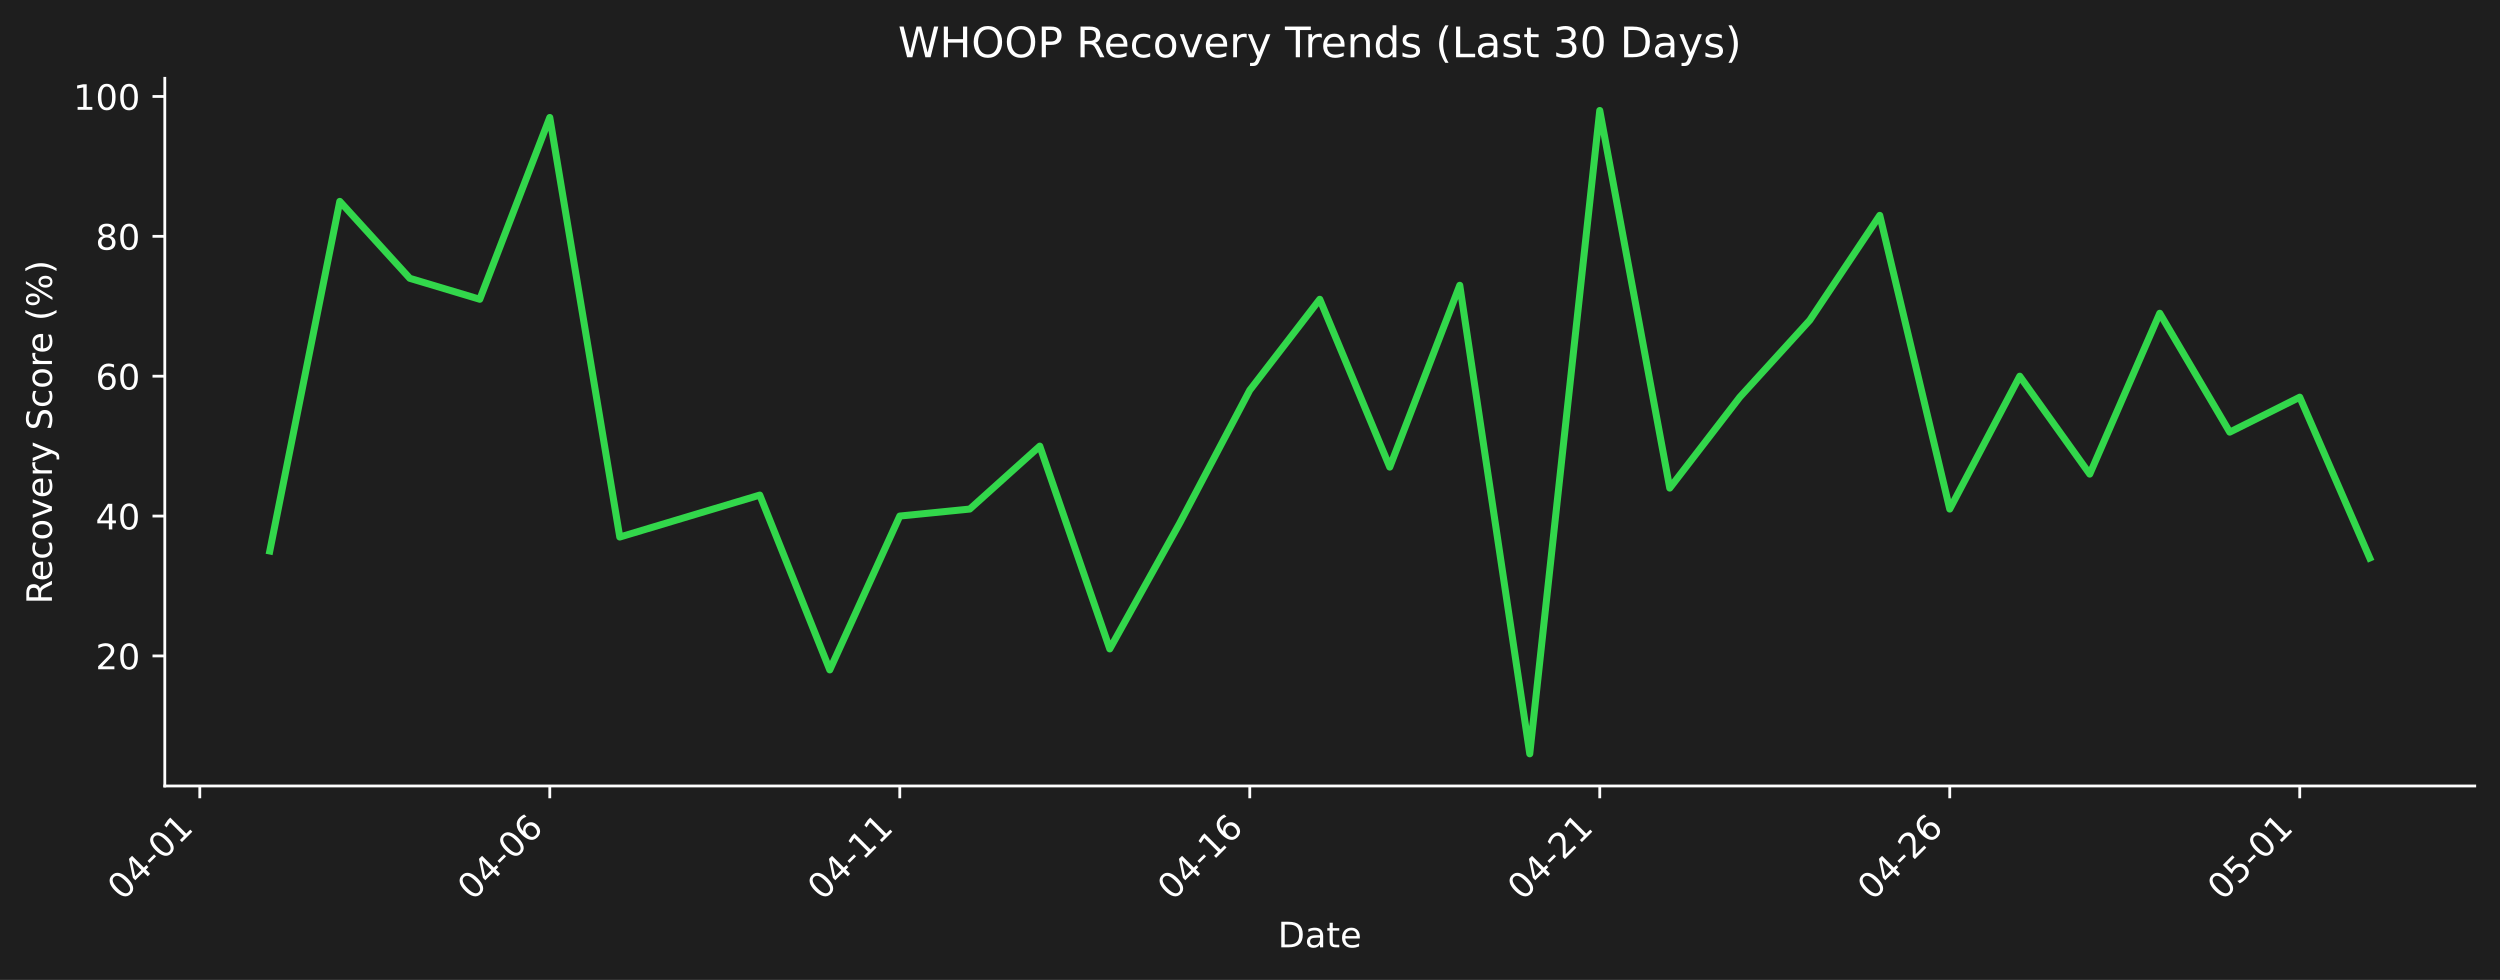
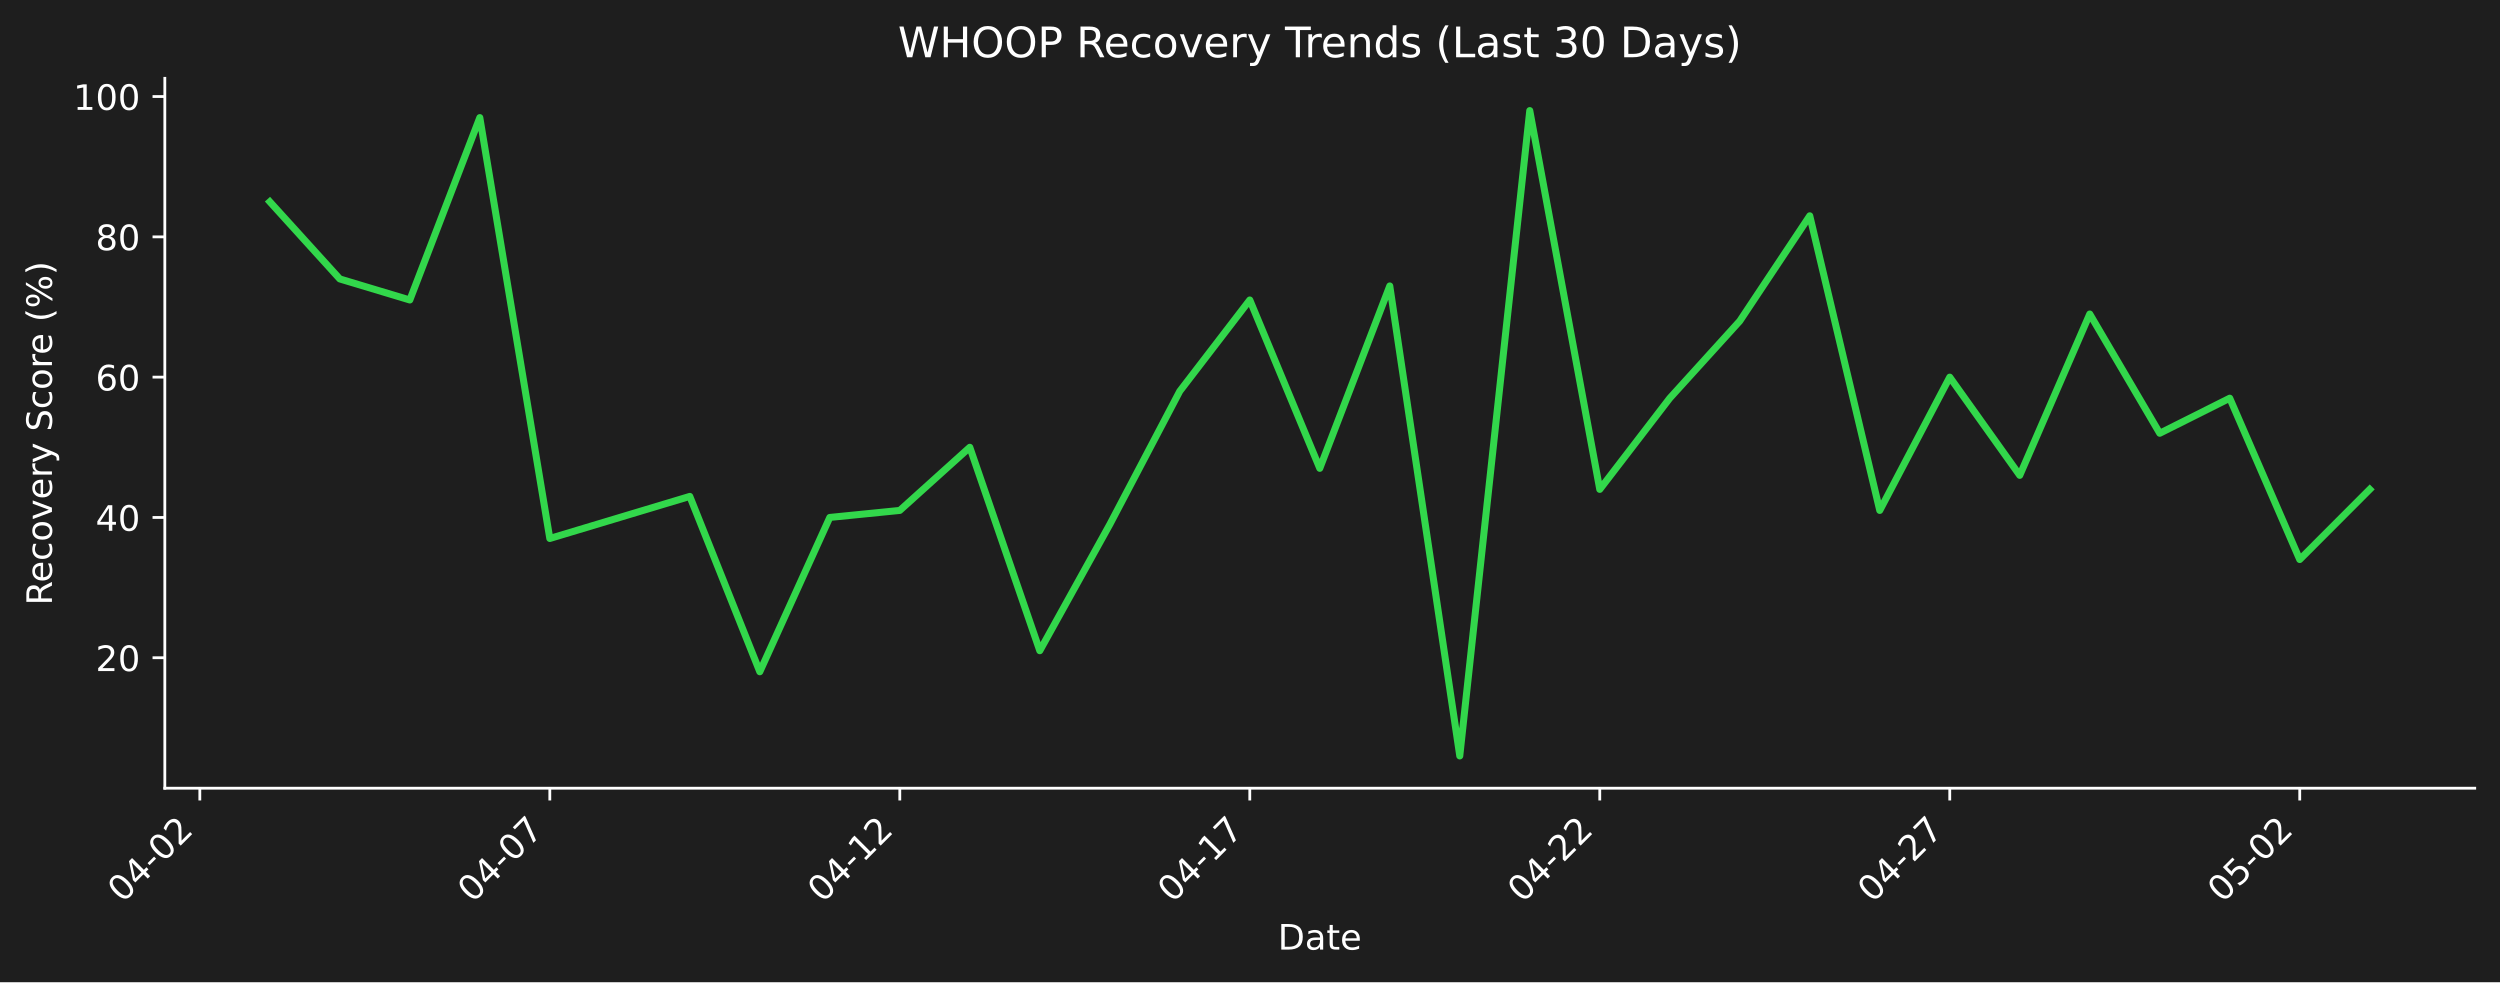
- <svg xmlns="http://www.w3.org/2000/svg" xmlns:xlink="http://www.w3.org/1999/xlink" width="712.496pt" height="279.271pt" viewBox="0 0 712.496 279.271" version="1.1">
+ <svg xmlns="http://www.w3.org/2000/svg" xmlns:xlink="http://www.w3.org/1999/xlink" width="712.361pt" height="279.863pt" viewBox="0 0 712.361 279.863" version="1.1">
  <defs>
    <style type="text/css">*{stroke-linejoin: round; stroke-linecap: butt}</style>
  </defs>
  <g id="figure_1">
    <g id="patch_1">
-       <path d="M 0 279.271  L 712.496 279.271  L 712.496 0  L 0 0  z " style="fill: #1e1e1e" />
+       <path d="M 0 279.863  L 712.361 279.863  L 712.361 0  L 0 0  z " style="fill: #1e1e1e" />
    </g>
    <g id="axes_1">
      <g id="patch_2">
-         <path d="M 46.966 224.002  L 705.296 224.002  L 705.296 22.318  L 46.966 22.318  L 46.966 224.002  z " style="fill: none" />
+         <path d="M 46.966 224.595  L 705.161 224.595  L 705.161 22.318  L 46.966 22.318  L 46.966 224.595  z " style="fill: none" />
      </g>
      <g id="matplotlib.axis_1">
        <g id="xtick_1">
          <g id="line2d_1">
            <defs>
-               <path id="m5da52772d9" d="M 0 0  L 0 3.5  " style="stroke: #ffffff; stroke-width: 0.8" />
+               <path id="ma1b38f1a3f" d="M 0 0  L 0 3.5  " style="stroke: #ffffff; stroke-width: 0.8" />
            </defs>
            <g>
-               <use xlink:href="#m5da52772d9" x="56.94" y="224.002" style="fill: #ffffff; stroke: #ffffff; stroke-width: 0.8" />
+               <use xlink:href="#ma1b38f1a3f" x="56.938" y="224.595" style="fill: #ffffff; stroke: #ffffff; stroke-width: 0.8" />
            </g>
          </g>
          <g id="text_1">
-             <g style="fill: #ffffff" transform="translate(34.92278 256.9221) rotate(-45) scale(0.1 -0.1)">
+             <g style="fill: #ffffff" transform="translate(34.92074 257.5148) rotate(-45) scale(0.1 -0.1)">
              <defs>
                <path id="DejaVuSans-30" d="M 2034 4250  Q 1547 4250 1301 3770  Q 1056 3291 1056 2328  Q 1056 1369 1301 889  Q 1547 409 2034 409  Q 2525 409 2770 889  Q 3016 1369 3016 2328  Q 3016 3291 2770 3770  Q 2525 4250 2034 4250  z M 2034 4750  Q 2819 4750 3233 4129  Q 3647 3509 3647 2328  Q 3647 1150 3233 529  Q 2819 -91 2034 -91  Q 1250 -91 836 529  Q 422 1150 422 2328  Q 422 3509 836 4129  Q 1250 4750 2034 4750  z " transform="scale(0.015625)" />
                <path id="DejaVuSans-34" d="M 2419 4116  L 825 1625  L 2419 1625  L 2419 4116  z M 2253 4666  L 3047 4666  L 3047 1625  L 3713 1625  L 3713 1100  L 3047 1100  L 3047 0  L 2419 0  L 2419 1100  L 313 1100  L 313 1709  L 2253 4666  z " transform="scale(0.015625)" />
                <path id="DejaVuSans-2d" d="M 313 2009  L 1997 2009  L 1997 1497  L 313 1497  L 313 2009  z " transform="scale(0.015625)" />
-                 <path id="DejaVuSans-31" d="M 794 531  L 1825 531  L 1825 4091  L 703 3866  L 703 4441  L 1819 4666  L 2450 4666  L 2450 531  L 3481 531  L 3481 0  L 794 0  L 794 531  z " transform="scale(0.015625)" />
+                 <path id="DejaVuSans-32" d="M 1228 531  L 3431 531  L 3431 0  L 469 0  L 469 531  Q 828 903 1448 1529  Q 2069 2156 2228 2338  Q 2531 2678 2651 2914  Q 2772 3150 2772 3378  Q 2772 3750 2511 3984  Q 2250 4219 1831 4219  Q 1534 4219 1204 4116  Q 875 4013 500 3803  L 500 4441  Q 881 4594 1212 4672  Q 1544 4750 1819 4750  Q 2544 4750 2975 4387  Q 3406 4025 3406 3419  Q 3406 3131 3298 2873  Q 3191 2616 2906 2266  Q 2828 2175 2409 1742  Q 1991 1309 1228 531  z " transform="scale(0.015625)" />
              </defs>
              <use xlink:href="#DejaVuSans-30" />
              <use xlink:href="#DejaVuSans-34" transform="translate(63.62305 0)" />
              <use xlink:href="#DejaVuSans-2d" transform="translate(127.2461 0)" />
              <use xlink:href="#DejaVuSans-30" transform="translate(163.3301 0)" />
-               <use xlink:href="#DejaVuSans-31" transform="translate(226.9531 0)" />
+               <use xlink:href="#DejaVuSans-32" transform="translate(226.9531 0)" />
            </g>
          </g>
        </g>
        <g id="xtick_2">
          <g id="line2d_2">
            <g>
-               <use xlink:href="#m5da52772d9" x="156.687" y="224.002" style="fill: #ffffff; stroke: #ffffff; stroke-width: 0.8" />
+               <use xlink:href="#ma1b38f1a3f" x="156.665" y="224.595" style="fill: #ffffff; stroke: #ffffff; stroke-width: 0.8" />
            </g>
          </g>
          <g id="text_2">
-             <g style="fill: #ffffff" transform="translate(134.6698 256.9221) rotate(-45) scale(0.1 -0.1)">
-               <defs>
-                 <path id="DejaVuSans-36" d="M 2113 2584  Q 1688 2584 1439 2293  Q 1191 2003 1191 1497  Q 1191 994 1439 701  Q 1688 409 2113 409  Q 2538 409 2786 701  Q 3034 994 3034 1497  Q 3034 2003 2786 2293  Q 2538 2584 2113 2584  z M 3366 4563  L 3366 3988  Q 3128 4100 2886 4159  Q 2644 4219 2406 4219  Q 1781 4219 1451 3797  Q 1122 3375 1075 2522  Q 1259 2794 1537 2939  Q 1816 3084 2150 3084  Q 2853 3084 3261 2657  Q 3669 2231 3669 1497  Q 3669 778 3244 343  Q 2819 -91 2113 -91  Q 1303 -91 875 529  Q 447 1150 447 2328  Q 447 3434 972 4092  Q 1497 4750 2381 4750  Q 2619 4750 2861 4703  Q 3103 4656 3366 4563  z " transform="scale(0.015625)" />
+             <g style="fill: #ffffff" transform="translate(134.6473 257.5148) rotate(-45) scale(0.1 -0.1)">
+               <defs>
+                 <path id="DejaVuSans-37" d="M 525 4666  L 3525 4666  L 3525 4397  L 1831 0  L 1172 0  L 2766 4134  L 525 4134  L 525 4666  z " transform="scale(0.015625)" />
              </defs>
              <use xlink:href="#DejaVuSans-30" />
              <use xlink:href="#DejaVuSans-34" transform="translate(63.62305 0)" />
              <use xlink:href="#DejaVuSans-2d" transform="translate(127.2461 0)" />
              <use xlink:href="#DejaVuSans-30" transform="translate(163.3301 0)" />
-               <use xlink:href="#DejaVuSans-36" transform="translate(226.9531 0)" />
+               <use xlink:href="#DejaVuSans-37" transform="translate(226.9531 0)" />
            </g>
          </g>
        </g>
        <g id="xtick_3">
          <g id="line2d_3">
            <g>
-               <use xlink:href="#m5da52772d9" x="256.434" y="224.002" style="fill: #ffffff; stroke: #ffffff; stroke-width: 0.8" />
+               <use xlink:href="#ma1b38f1a3f" x="256.391" y="224.595" style="fill: #ffffff; stroke: #ffffff; stroke-width: 0.8" />
            </g>
          </g>
          <g id="text_3">
-             <g style="fill: #ffffff" transform="translate(234.4167 256.9221) rotate(-45) scale(0.1 -0.1)">
+             <g style="fill: #ffffff" transform="translate(234.3738 257.5148) rotate(-45) scale(0.1 -0.1)">
+               <defs>
+                 <path id="DejaVuSans-31" d="M 794 531  L 1825 531  L 1825 4091  L 703 3866  L 703 4441  L 1819 4666  L 2450 4666  L 2450 531  L 3481 531  L 3481 0  L 794 0  L 794 531  z " transform="scale(0.015625)" />
+               </defs>
              <use xlink:href="#DejaVuSans-30" />
              <use xlink:href="#DejaVuSans-34" transform="translate(63.62305 0)" />
              <use xlink:href="#DejaVuSans-2d" transform="translate(127.2461 0)" />
              <use xlink:href="#DejaVuSans-31" transform="translate(163.3301 0)" />
-               <use xlink:href="#DejaVuSans-31" transform="translate(226.9531 0)" />
+               <use xlink:href="#DejaVuSans-32" transform="translate(226.9531 0)" />
            </g>
          </g>
        </g>
        <g id="xtick_4">
          <g id="line2d_4">
            <g>
-               <use xlink:href="#m5da52772d9" x="356.181" y="224.002" style="fill: #ffffff; stroke: #ffffff; stroke-width: 0.8" />
+               <use xlink:href="#ma1b38f1a3f" x="356.118" y="224.595" style="fill: #ffffff; stroke: #ffffff; stroke-width: 0.8" />
            </g>
          </g>
          <g id="text_4">
-             <g style="fill: #ffffff" transform="translate(334.1637 256.9221) rotate(-45) scale(0.1 -0.1)">
+             <g style="fill: #ffffff" transform="translate(334.1003 257.5148) rotate(-45) scale(0.1 -0.1)">
              <use xlink:href="#DejaVuSans-30" />
              <use xlink:href="#DejaVuSans-34" transform="translate(63.62305 0)" />
              <use xlink:href="#DejaVuSans-2d" transform="translate(127.2461 0)" />
              <use xlink:href="#DejaVuSans-31" transform="translate(163.3301 0)" />
-               <use xlink:href="#DejaVuSans-36" transform="translate(226.9531 0)" />
+               <use xlink:href="#DejaVuSans-37" transform="translate(226.9531 0)" />
            </g>
          </g>
        </g>
        <g id="xtick_5">
          <g id="line2d_5">
            <g>
-               <use xlink:href="#m5da52772d9" x="455.928" y="224.002" style="fill: #ffffff; stroke: #ffffff; stroke-width: 0.8" />
+               <use xlink:href="#ma1b38f1a3f" x="455.844" y="224.595" style="fill: #ffffff; stroke: #ffffff; stroke-width: 0.8" />
            </g>
          </g>
          <g id="text_5">
-             <g style="fill: #ffffff" transform="translate(433.9107 256.9221) rotate(-45) scale(0.1 -0.1)">
-               <defs>
-                 <path id="DejaVuSans-32" d="M 1228 531  L 3431 531  L 3431 0  L 469 0  L 469 531  Q 828 903 1448 1529  Q 2069 2156 2228 2338  Q 2531 2678 2651 2914  Q 2772 3150 2772 3378  Q 2772 3750 2511 3984  Q 2250 4219 1831 4219  Q 1534 4219 1204 4116  Q 875 4013 500 3803  L 500 4441  Q 881 4594 1212 4672  Q 1544 4750 1819 4750  Q 2544 4750 2975 4387  Q 3406 4025 3406 3419  Q 3406 3131 3298 2873  Q 3191 2616 2906 2266  Q 2828 2175 2409 1742  Q 1991 1309 1228 531  z " transform="scale(0.015625)" />
-               </defs>
+             <g style="fill: #ffffff" transform="translate(433.8268 257.5148) rotate(-45) scale(0.1 -0.1)">
              <use xlink:href="#DejaVuSans-30" />
              <use xlink:href="#DejaVuSans-34" transform="translate(63.62305 0)" />
              <use xlink:href="#DejaVuSans-2d" transform="translate(127.2461 0)" />
              <use xlink:href="#DejaVuSans-32" transform="translate(163.3301 0)" />
-               <use xlink:href="#DejaVuSans-31" transform="translate(226.9531 0)" />
+               <use xlink:href="#DejaVuSans-32" transform="translate(226.9531 0)" />
            </g>
          </g>
        </g>
        <g id="xtick_6">
          <g id="line2d_6">
            <g>
-               <use xlink:href="#m5da52772d9" x="555.675" y="224.002" style="fill: #ffffff; stroke: #ffffff; stroke-width: 0.8" />
+               <use xlink:href="#ma1b38f1a3f" x="555.571" y="224.595" style="fill: #ffffff; stroke: #ffffff; stroke-width: 0.8" />
            </g>
          </g>
          <g id="text_6">
-             <g style="fill: #ffffff" transform="translate(533.6576 256.9221) rotate(-45) scale(0.1 -0.1)">
+             <g style="fill: #ffffff" transform="translate(533.5533 257.5148) rotate(-45) scale(0.1 -0.1)">
              <use xlink:href="#DejaVuSans-30" />
              <use xlink:href="#DejaVuSans-34" transform="translate(63.62305 0)" />
              <use xlink:href="#DejaVuSans-2d" transform="translate(127.2461 0)" />
              <use xlink:href="#DejaVuSans-32" transform="translate(163.3301 0)" />
-               <use xlink:href="#DejaVuSans-36" transform="translate(226.9531 0)" />
+               <use xlink:href="#DejaVuSans-37" transform="translate(226.9531 0)" />
            </g>
          </g>
        </g>
        <g id="xtick_7">
          <g id="line2d_7">
            <g>
-               <use xlink:href="#m5da52772d9" x="655.422" y="224.002" style="fill: #ffffff; stroke: #ffffff; stroke-width: 0.8" />
+               <use xlink:href="#ma1b38f1a3f" x="655.297" y="224.595" style="fill: #ffffff; stroke: #ffffff; stroke-width: 0.8" />
            </g>
          </g>
          <g id="text_7">
-             <g style="fill: #ffffff" transform="translate(633.4046 256.9221) rotate(-45) scale(0.1 -0.1)">
+             <g style="fill: #ffffff" transform="translate(633.2798 257.5148) rotate(-45) scale(0.1 -0.1)">
              <defs>
                <path id="DejaVuSans-35" d="M 691 4666  L 3169 4666  L 3169 4134  L 1269 4134  L 1269 2991  Q 1406 3038 1543 3061  Q 1681 3084 1819 3084  Q 2600 3084 3056 2656  Q 3513 2228 3513 1497  Q 3513 744 3044 326  Q 2575 -91 1722 -91  Q 1428 -91 1123 -41  Q 819 9 494 109  L 494 744  Q 775 591 1075 516  Q 1375 441 1709 441  Q 2250 441 2565 725  Q 2881 1009 2881 1497  Q 2881 1984 2565 2268  Q 2250 2553 1709 2553  Q 1456 2553 1204 2497  Q 953 2441 691 2322  L 691 4666  z " transform="scale(0.015625)" />
              </defs>
              <use xlink:href="#DejaVuSans-30" />
              <use xlink:href="#DejaVuSans-35" transform="translate(63.62305 0)" />
              <use xlink:href="#DejaVuSans-2d" transform="translate(127.2461 0)" />
              <use xlink:href="#DejaVuSans-30" transform="translate(163.3301 0)" />
-               <use xlink:href="#DejaVuSans-31" transform="translate(226.9531 0)" />
+               <use xlink:href="#DejaVuSans-32" transform="translate(226.9531 0)" />
            </g>
          </g>
        </g>
        <g id="text_8">
-           <g style="fill: #ffffff" transform="translate(364.1798 269.9911) scale(0.1 -0.1)">
+           <g style="fill: #ffffff" transform="translate(364.1123 270.5838) scale(0.1 -0.1)">
            <defs>
              <path id="DejaVuSans-44" d="M 1259 4147  L 1259 519  L 2022 519  Q 2988 519 3436 956  Q 3884 1394 3884 2338  Q 3884 3275 3436 3711  Q 2988 4147 2022 4147  L 1259 4147  z M 628 4666  L 1925 4666  Q 3281 4666 3915 4102  Q 4550 3538 4550 2338  Q 4550 1131 3912 565  Q 3275 0 1925 0  L 628 0  L 628 4666  z " transform="scale(0.015625)" />
              <path id="DejaVuSans-61" d="M 2194 1759  Q 1497 1759 1228 1600  Q 959 1441 959 1056  Q 959 750 1161 570  Q 1363 391 1709 391  Q 2188 391 2477 730  Q 2766 1069 2766 1631  L 2766 1759  L 2194 1759  z M 3341 1997  L 3341 0  L 2766 0  L 2766 531  Q 2569 213 2275 61  Q 1981 -91 1556 -91  Q 1019 -91 701 211  Q 384 513 384 1019  Q 384 1609 779 1909  Q 1175 2209 1959 2209  L 2766 2209  L 2766 2266  Q 2766 2663 2505 2880  Q 2244 3097 1772 3097  Q 1472 3097 1187 3025  Q 903 2953 641 2809  L 641 3341  Q 956 3463 1253 3523  Q 1550 3584 1831 3584  Q 2591 3584 2966 3190  Q 3341 2797 3341 1997  z " transform="scale(0.015625)" />
              <path id="DejaVuSans-74" d="M 1172 4494  L 1172 3500  L 2356 3500  L 2356 3053  L 1172 3053  L 1172 1153  Q 1172 725 1289 603  Q 1406 481 1766 481  L 2356 481  L 2356 0  L 1766 0  Q 1100 0 847 248  Q 594 497 594 1153  L 594 3053  L 172 3053  L 172 3500  L 594 3500  L 594 4494  L 1172 4494  z " transform="scale(0.015625)" />
              <path id="DejaVuSans-65" d="M 3597 1894  L 3597 1613  L 953 1613  Q 991 1019 1311 708  Q 1631 397 2203 397  Q 2534 397 2845 478  Q 3156 559 3463 722  L 3463 178  Q 3153 47 2828 -22  Q 2503 -91 2169 -91  Q 1331 -91 842 396  Q 353 884 353 1716  Q 353 2575 817 3079  Q 1281 3584 2069 3584  Q 2775 3584 3186 3129  Q 3597 2675 3597 1894  z M 3022 2063  Q 3016 2534 2758 2815  Q 2500 3097 2075 3097  Q 1594 3097 1305 2825  Q 1016 2553 972 2059  L 3022 2063  z " transform="scale(0.015625)" />
            </defs>
            <use xlink:href="#DejaVuSans-44" />
            <use xlink:href="#DejaVuSans-61" transform="translate(77.00195 0)" />
            <use xlink:href="#DejaVuSans-74" transform="translate(138.2812 0)" />
            <use xlink:href="#DejaVuSans-65" transform="translate(177.4902 0)" />
          </g>
        </g>
      </g>
      <g id="matplotlib.axis_2">
        <g id="ytick_1">
          <g id="line2d_8">
            <defs>
-               <path id="ma872177617" d="M 0 0  L -3.5 0  " style="stroke: #ffffff; stroke-width: 0.8" />
+               <path id="mac55d951a1" d="M 0 0  L -3.5 0  " style="stroke: #ffffff; stroke-width: 0.8" />
            </defs>
            <g>
-               <use xlink:href="#ma872177617" x="46.966" y="186.934" style="fill: #ffffff; stroke: #ffffff; stroke-width: 0.8" />
+               <use xlink:href="#mac55d951a1" x="46.966" y="187.418" style="fill: #ffffff; stroke: #ffffff; stroke-width: 0.8" />
            </g>
          </g>
          <g id="text_9">
-             <g style="fill: #ffffff" transform="translate(27.24063 190.733) scale(0.1 -0.1)">
+             <g style="fill: #ffffff" transform="translate(27.24063 191.2168) scale(0.1 -0.1)">
              <use xlink:href="#DejaVuSans-32" />
              <use xlink:href="#DejaVuSans-30" transform="translate(63.62305 0)" />
            </g>
          </g>
        </g>
        <g id="ytick_2">
          <g id="line2d_9">
            <g>
-               <use xlink:href="#ma872177617" x="46.966" y="147.075" style="fill: #ffffff; stroke: #ffffff; stroke-width: 0.8" />
+               <use xlink:href="#mac55d951a1" x="46.966" y="147.442" style="fill: #ffffff; stroke: #ffffff; stroke-width: 0.8" />
            </g>
          </g>
          <g id="text_10">
-             <g style="fill: #ffffff" transform="translate(27.24063 150.8745) scale(0.1 -0.1)">
+             <g style="fill: #ffffff" transform="translate(27.24063 151.2411) scale(0.1 -0.1)">
              <use xlink:href="#DejaVuSans-34" />
              <use xlink:href="#DejaVuSans-30" transform="translate(63.62305 0)" />
            </g>
          </g>
        </g>
        <g id="ytick_3">
          <g id="line2d_10">
            <g>
-               <use xlink:href="#ma872177617" x="46.966" y="107.217" style="fill: #ffffff; stroke: #ffffff; stroke-width: 0.8" />
+               <use xlink:href="#mac55d951a1" x="46.966" y="107.466" style="fill: #ffffff; stroke: #ffffff; stroke-width: 0.8" />
            </g>
          </g>
          <g id="text_11">
-             <g style="fill: #ffffff" transform="translate(27.24063 111.016) scale(0.1 -0.1)">
+             <g style="fill: #ffffff" transform="translate(27.24063 111.2655) scale(0.1 -0.1)">
+               <defs>
+                 <path id="DejaVuSans-36" d="M 2113 2584  Q 1688 2584 1439 2293  Q 1191 2003 1191 1497  Q 1191 994 1439 701  Q 1688 409 2113 409  Q 2538 409 2786 701  Q 3034 994 3034 1497  Q 3034 2003 2786 2293  Q 2538 2584 2113 2584  z M 3366 4563  L 3366 3988  Q 3128 4100 2886 4159  Q 2644 4219 2406 4219  Q 1781 4219 1451 3797  Q 1122 3375 1075 2522  Q 1259 2794 1537 2939  Q 1816 3084 2150 3084  Q 2853 3084 3261 2657  Q 3669 2231 3669 1497  Q 3669 778 3244 343  Q 2819 -91 2113 -91  Q 1303 -91 875 529  Q 447 1150 447 2328  Q 447 3434 972 4092  Q 1497 4750 2381 4750  Q 2619 4750 2861 4703  Q 3103 4656 3366 4563  z " transform="scale(0.015625)" />
+               </defs>
              <use xlink:href="#DejaVuSans-36" />
              <use xlink:href="#DejaVuSans-30" transform="translate(63.62305 0)" />
            </g>
          </g>
        </g>
        <g id="ytick_4">
          <g id="line2d_11">
            <g>
-               <use xlink:href="#ma872177617" x="46.966" y="67.358" style="fill: #ffffff; stroke: #ffffff; stroke-width: 0.8" />
+               <use xlink:href="#mac55d951a1" x="46.966" y="67.491" style="fill: #ffffff; stroke: #ffffff; stroke-width: 0.8" />
            </g>
          </g>
          <g id="text_12">
-             <g style="fill: #ffffff" transform="translate(27.24063 71.15746) scale(0.1 -0.1)">
+             <g style="fill: #ffffff" transform="translate(27.24063 71.28982) scale(0.1 -0.1)">
              <defs>
                <path id="DejaVuSans-38" d="M 2034 2216  Q 1584 2216 1326 1975  Q 1069 1734 1069 1313  Q 1069 891 1326 650  Q 1584 409 2034 409  Q 2484 409 2743 651  Q 3003 894 3003 1313  Q 3003 1734 2745 1975  Q 2488 2216 2034 2216  z M 1403 2484  Q 997 2584 770 2862  Q 544 3141 544 3541  Q 544 4100 942 4425  Q 1341 4750 2034 4750  Q 2731 4750 3128 4425  Q 3525 4100 3525 3541  Q 3525 3141 3298 2862  Q 3072 2584 2669 2484  Q 3125 2378 3379 2068  Q 3634 1759 3634 1313  Q 3634 634 3220 271  Q 2806 -91 2034 -91  Q 1263 -91 848 271  Q 434 634 434 1313  Q 434 1759 690 2068  Q 947 2378 1403 2484  z M 1172 3481  Q 1172 3119 1398 2916  Q 1625 2713 2034 2713  Q 2441 2713 2670 2916  Q 2900 3119 2900 3481  Q 2900 3844 2670 4047  Q 2441 4250 2034 4250  Q 1625 4250 1398 4047  Q 1172 3844 1172 3481  z " transform="scale(0.015625)" />
              </defs>
              <use xlink:href="#DejaVuSans-38" />
              <use xlink:href="#DejaVuSans-30" transform="translate(63.62305 0)" />
            </g>
          </g>
        </g>
        <g id="ytick_5">
          <g id="line2d_12">
            <g>
-               <use xlink:href="#ma872177617" x="46.966" y="27.5" style="fill: #ffffff; stroke: #ffffff; stroke-width: 0.8" />
+               <use xlink:href="#mac55d951a1" x="46.966" y="27.515" style="fill: #ffffff; stroke: #ffffff; stroke-width: 0.8" />
            </g>
          </g>
          <g id="text_13">
-             <g style="fill: #ffffff" transform="translate(20.87813 31.29895) scale(0.1 -0.1)">
+             <g style="fill: #ffffff" transform="translate(20.87813 31.31418) scale(0.1 -0.1)">
              <use xlink:href="#DejaVuSans-31" />
              <use xlink:href="#DejaVuSans-30" transform="translate(63.62305 0)" />
              <use xlink:href="#DejaVuSans-30" transform="translate(127.2461 0)" />
            </g>
          </g>
        </g>
        <g id="text_14">
-           <g style="fill: #ffffff" transform="translate(14.79844 172.1781) rotate(-90) scale(0.1 -0.1)">
+           <g style="fill: #ffffff" transform="translate(14.79844 172.4745) rotate(-90) scale(0.1 -0.1)">
            <defs>
              <path id="DejaVuSans-52" d="M 2841 2188  Q 3044 2119 3236 1894  Q 3428 1669 3622 1275  L 4263 0  L 3584 0  L 2988 1197  Q 2756 1666 2539 1819  Q 2322 1972 1947 1972  L 1259 1972  L 1259 0  L 628 0  L 628 4666  L 2053 4666  Q 2853 4666 3247 4331  Q 3641 3997 3641 3322  Q 3641 2881 3436 2590  Q 3231 2300 2841 2188  z M 1259 4147  L 1259 2491  L 2053 2491  Q 2509 2491 2742 2702  Q 2975 2913 2975 3322  Q 2975 3731 2742 3939  Q 2509 4147 2053 4147  L 1259 4147  z " transform="scale(0.015625)" />
              <path id="DejaVuSans-63" d="M 3122 3366  L 3122 2828  Q 2878 2963 2633 3030  Q 2388 3097 2138 3097  Q 1578 3097 1268 2742  Q 959 2388 959 1747  Q 959 1106 1268 751  Q 1578 397 2138 397  Q 2388 397 2633 464  Q 2878 531 3122 666  L 3122 134  Q 2881 22 2623 -34  Q 2366 -91 2075 -91  Q 1284 -91 818 406  Q 353 903 353 1747  Q 353 2603 823 3093  Q 1294 3584 2113 3584  Q 2378 3584 2631 3529  Q 2884 3475 3122 3366  z " transform="scale(0.015625)" />
              <path id="DejaVuSans-6f" d="M 1959 3097  Q 1497 3097 1228 2736  Q 959 2375 959 1747  Q 959 1119 1226 758  Q 1494 397 1959 397  Q 2419 397 2687 759  Q 2956 1122 2956 1747  Q 2956 2369 2687 2733  Q 2419 3097 1959 3097  z M 1959 3584  Q 2709 3584 3137 3096  Q 3566 2609 3566 1747  Q 3566 888 3137 398  Q 2709 -91 1959 -91  Q 1206 -91 779 398  Q 353 888 353 1747  Q 353 2609 779 3096  Q 1206 3584 1959 3584  z " transform="scale(0.015625)" />
              <path id="DejaVuSans-76" d="M 191 3500  L 800 3500  L 1894 563  L 2988 3500  L 3597 3500  L 2284 0  L 1503 0  L 191 3500  z " transform="scale(0.015625)" />
              <path id="DejaVuSans-72" d="M 2631 2963  Q 2534 3019 2420 3045  Q 2306 3072 2169 3072  Q 1681 3072 1420 2755  Q 1159 2438 1159 1844  L 1159 0  L 581 0  L 581 3500  L 1159 3500  L 1159 2956  Q 1341 3275 1631 3429  Q 1922 3584 2338 3584  Q 2397 3584 2469 3576  Q 2541 3569 2628 3553  L 2631 2963  z " transform="scale(0.015625)" />
              <path id="DejaVuSans-79" d="M 2059 -325  Q 1816 -950 1584 -1140  Q 1353 -1331 966 -1331  L 506 -1331  L 506 -850  L 844 -850  Q 1081 -850 1212 -737  Q 1344 -625 1503 -206  L 1606 56  L 191 3500  L 800 3500  L 1894 763  L 2988 3500  L 3597 3500  L 2059 -325  z " transform="scale(0.015625)" />
              <path id="DejaVuSans-20" transform="scale(0.015625)" />
              <path id="DejaVuSans-53" d="M 3425 4513  L 3425 3897  Q 3066 4069 2747 4153  Q 2428 4238 2131 4238  Q 1616 4238 1336 4038  Q 1056 3838 1056 3469  Q 1056 3159 1242 3001  Q 1428 2844 1947 2747  L 2328 2669  Q 3034 2534 3370 2195  Q 3706 1856 3706 1288  Q 3706 609 3251 259  Q 2797 -91 1919 -91  Q 1588 -91 1214 -16  Q 841 59 441 206  L 441 856  Q 825 641 1194 531  Q 1563 422 1919 422  Q 2459 422 2753 634  Q 3047 847 3047 1241  Q 3047 1584 2836 1778  Q 2625 1972 2144 2069  L 1759 2144  Q 1053 2284 737 2584  Q 422 2884 422 3419  Q 422 4038 858 4394  Q 1294 4750 2059 4750  Q 2388 4750 2728 4690  Q 3069 4631 3425 4513  z " transform="scale(0.015625)" />
              <path id="DejaVuSans-28" d="M 1984 4856  Q 1566 4138 1362 3434  Q 1159 2731 1159 2009  Q 1159 1288 1364 580  Q 1569 -128 1984 -844  L 1484 -844  Q 1016 -109 783 600  Q 550 1309 550 2009  Q 550 2706 781 3412  Q 1013 4119 1484 4856  L 1984 4856  z " transform="scale(0.015625)" />
              <path id="DejaVuSans-25" d="M 4653 2053  Q 4381 2053 4226 1822  Q 4072 1591 4072 1178  Q 4072 772 4226 539  Q 4381 306 4653 306  Q 4919 306 5073 539  Q 5228 772 5228 1178  Q 5228 1588 5073 1820  Q 4919 2053 4653 2053  z M 4653 2450  Q 5147 2450 5437 2106  Q 5728 1763 5728 1178  Q 5728 594 5436 251  Q 5144 -91 4653 -91  Q 4153 -91 3862 251  Q 3572 594 3572 1178  Q 3572 1766 3864 2108  Q 4156 2450 4653 2450  z M 1428 4353  Q 1159 4353 1004 4120  Q 850 3888 850 3481  Q 850 3069 1003 2837  Q 1156 2606 1428 2606  Q 1700 2606 1854 2837  Q 2009 3069 2009 3481  Q 2009 3884 1853 4118  Q 1697 4353 1428 4353  z M 4250 4750  L 4750 4750  L 1831 -91  L 1331 -91  L 4250 4750  z M 1428 4750  Q 1922 4750 2215 4408  Q 2509 4066 2509 3481  Q 2509 2891 2217 2550  Q 1925 2209 1428 2209  Q 931 2209 642 2551  Q 353 2894 353 3481  Q 353 4063 643 4406  Q 934 4750 1428 4750  z " transform="scale(0.015625)" />
              <path id="DejaVuSans-29" d="M 513 4856  L 1013 4856  Q 1481 4119 1714 3412  Q 1947 2706 1947 2009  Q 1947 1309 1714 600  Q 1481 -109 1013 -844  L 513 -844  Q 928 -128 1133 580  Q 1338 1288 1338 2009  Q 1338 2731 1133 3434  Q 928 4138 513 4856  z " transform="scale(0.015625)" />
            </defs>
            <use xlink:href="#DejaVuSans-52" />
            <use xlink:href="#DejaVuSans-65" transform="translate(64.98242 0)" />
            <use xlink:href="#DejaVuSans-63" transform="translate(126.5059 0)" />
            <use xlink:href="#DejaVuSans-6f" transform="translate(181.4863 0)" />
            <use xlink:href="#DejaVuSans-76" transform="translate(242.668 0)" />
            <use xlink:href="#DejaVuSans-65" transform="translate(301.8477 0)" />
            <use xlink:href="#DejaVuSans-72" transform="translate(363.3711 0)" />
            <use xlink:href="#DejaVuSans-79" transform="translate(404.4844 0)" />
            <use xlink:href="#DejaVuSans-20" transform="translate(463.6641 0)" />
            <use xlink:href="#DejaVuSans-53" transform="translate(495.4512 0)" />
            <use xlink:href="#DejaVuSans-63" transform="translate(558.9277 0)" />
            <use xlink:href="#DejaVuSans-6f" transform="translate(613.9082 0)" />
            <use xlink:href="#DejaVuSans-72" transform="translate(675.0898 0)" />
            <use xlink:href="#DejaVuSans-65" transform="translate(713.9531 0)" />
            <use xlink:href="#DejaVuSans-20" transform="translate(775.4766 0)" />
            <use xlink:href="#DejaVuSans-28" transform="translate(807.2637 0)" />
            <use xlink:href="#DejaVuSans-25" transform="translate(846.2773 0)" />
            <use xlink:href="#DejaVuSans-29" transform="translate(941.2969 0)" />
          </g>
        </g>
      </g>
      <g id="line2d_13">
-         <path d="M 76.89 157.04  L 96.839 57.394  L 116.789 79.316  L 136.738 85.295  L 156.687 33.479  L 176.637 153.054  L 196.586 147.075  L 216.535 141.096  L 236.485 190.92  L 256.434 147.075  L 276.384 145.082  L 296.333 127.146  L 316.282 184.941  L 336.232 149.068  L 356.181 111.203  L 376.131 85.295  L 396.08 133.125  L 416.029 81.309  L 435.979 214.835  L 455.928 31.486  L 475.878 139.104  L 495.827 113.196  L 515.776 91.273  L 535.726 61.379  L 555.675 145.082  L 575.625 107.217  L 595.574 135.118  L 615.523 89.28  L 635.473 123.16  L 655.422 113.196  L 675.372 159.033  " clip-path="url(#p3c89b074d3)" style="fill: none; stroke: #32d74b; stroke-width: 2; stroke-linecap: square" />
+         <path d="M 76.884 57.497  L 96.829 79.483  L 116.774 85.48  L 136.719 33.511  L 156.665 153.438  L 176.61 147.442  L 196.555 141.446  L 216.501 191.415  L 236.446 147.442  L 256.391 145.443  L 276.337 127.454  L 296.282 185.419  L 316.227 149.441  L 336.173 111.464  L 356.118 85.48  L 376.063 133.45  L 396.008 81.482  L 415.954 215.4  L 435.899 31.513  L 455.844 139.447  L 475.79 113.463  L 495.735 91.476  L 515.68 61.494  L 535.626 145.443  L 555.571 107.466  L 575.516 135.449  L 595.461 89.477  L 615.407 123.457  L 635.352 113.463  L 655.297 159.435  L 675.243 139.447  " clip-path="url(#pee21235c9e)" style="fill: none; stroke: #32d74b; stroke-width: 2; stroke-linecap: square" />
      </g>
      <g id="patch_3">
-         <path d="M 46.966 224.002  L 46.966 22.318  " style="fill: none; stroke: #ffffff; stroke-width: 0.8; stroke-linejoin: miter; stroke-linecap: square" />
+         <path d="M 46.966 224.595  L 46.966 22.318  " style="fill: none; stroke: #ffffff; stroke-width: 0.8; stroke-linejoin: miter; stroke-linecap: square" />
      </g>
      <g id="patch_4">
-         <path d="M 46.966 224.002  L 705.296 224.002  " style="fill: none; stroke: #ffffff; stroke-width: 0.8; stroke-linejoin: miter; stroke-linecap: square" />
+         <path d="M 46.966 224.595  L 705.161 224.595  " style="fill: none; stroke: #ffffff; stroke-width: 0.8; stroke-linejoin: miter; stroke-linecap: square" />
      </g>
      <g id="text_15">
-         <g style="fill: #ffffff" transform="translate(255.9366 16.31812) scale(0.12 -0.12)">
+         <g style="fill: #ffffff" transform="translate(255.8691 16.31812) scale(0.12 -0.12)">
          <defs>
            <path id="DejaVuSans-57" d="M 213 4666  L 850 4666  L 1831 722  L 2809 4666  L 3519 4666  L 4500 722  L 5478 4666  L 6119 4666  L 4947 0  L 4153 0  L 3169 4050  L 2175 0  L 1381 0  L 213 4666  z " transform="scale(0.015625)" />
            <path id="DejaVuSans-48" d="M 628 4666  L 1259 4666  L 1259 2753  L 3553 2753  L 3553 4666  L 4184 4666  L 4184 0  L 3553 0  L 3553 2222  L 1259 2222  L 1259 0  L 628 0  L 628 4666  z " transform="scale(0.015625)" />
            <path id="DejaVuSans-4f" d="M 2522 4238  Q 1834 4238 1429 3725  Q 1025 3213 1025 2328  Q 1025 1447 1429 934  Q 1834 422 2522 422  Q 3209 422 3611 934  Q 4013 1447 4013 2328  Q 4013 3213 3611 3725  Q 3209 4238 2522 4238  z M 2522 4750  Q 3503 4750 4090 4092  Q 4678 3434 4678 2328  Q 4678 1225 4090 567  Q 3503 -91 2522 -91  Q 1538 -91 948 565  Q 359 1222 359 2328  Q 359 3434 948 4092  Q 1538 4750 2522 4750  z " transform="scale(0.015625)" />
            <path id="DejaVuSans-50" d="M 1259 4147  L 1259 2394  L 2053 2394  Q 2494 2394 2734 2622  Q 2975 2850 2975 3272  Q 2975 3691 2734 3919  Q 2494 4147 2053 4147  L 1259 4147  z M 628 4666  L 2053 4666  Q 2838 4666 3239 4311  Q 3641 3956 3641 3272  Q 3641 2581 3239 2228  Q 2838 1875 2053 1875  L 1259 1875  L 1259 0  L 628 0  L 628 4666  z " transform="scale(0.015625)" />
            <path id="DejaVuSans-54" d="M -19 4666  L 3928 4666  L 3928 4134  L 2272 4134  L 2272 0  L 1638 0  L 1638 4134  L -19 4134  L -19 4666  z " transform="scale(0.015625)" />
            <path id="DejaVuSans-6e" d="M 3513 2113  L 3513 0  L 2938 0  L 2938 2094  Q 2938 2591 2744 2837  Q 2550 3084 2163 3084  Q 1697 3084 1428 2787  Q 1159 2491 1159 1978  L 1159 0  L 581 0  L 581 3500  L 1159 3500  L 1159 2956  Q 1366 3272 1645 3428  Q 1925 3584 2291 3584  Q 2894 3584 3203 3211  Q 3513 2838 3513 2113  z " transform="scale(0.015625)" />
            <path id="DejaVuSans-64" d="M 2906 2969  L 2906 4863  L 3481 4863  L 3481 0  L 2906 0  L 2906 525  Q 2725 213 2448 61  Q 2172 -91 1784 -91  Q 1150 -91 751 415  Q 353 922 353 1747  Q 353 2572 751 3078  Q 1150 3584 1784 3584  Q 2172 3584 2448 3432  Q 2725 3281 2906 2969  z M 947 1747  Q 947 1113 1208 752  Q 1469 391 1925 391  Q 2381 391 2643 752  Q 2906 1113 2906 1747  Q 2906 2381 2643 2742  Q 2381 3103 1925 3103  Q 1469 3103 1208 2742  Q 947 2381 947 1747  z " transform="scale(0.015625)" />
            <path id="DejaVuSans-73" d="M 2834 3397  L 2834 2853  Q 2591 2978 2328 3040  Q 2066 3103 1784 3103  Q 1356 3103 1142 2972  Q 928 2841 928 2578  Q 928 2378 1081 2264  Q 1234 2150 1697 2047  L 1894 2003  Q 2506 1872 2764 1633  Q 3022 1394 3022 966  Q 3022 478 2636 193  Q 2250 -91 1575 -91  Q 1294 -91 989 -36  Q 684 19 347 128  L 347 722  Q 666 556 975 473  Q 1284 391 1588 391  Q 1994 391 2212 530  Q 2431 669 2431 922  Q 2431 1156 2273 1281  Q 2116 1406 1581 1522  L 1381 1569  Q 847 1681 609 1914  Q 372 2147 372 2553  Q 372 3047 722 3315  Q 1072 3584 1716 3584  Q 2034 3584 2315 3537  Q 2597 3491 2834 3397  z " transform="scale(0.015625)" />
            <path id="DejaVuSans-4c" d="M 628 4666  L 1259 4666  L 1259 531  L 3531 531  L 3531 0  L 628 0  L 628 4666  z " transform="scale(0.015625)" />
            <path id="DejaVuSans-33" d="M 2597 2516  Q 3050 2419 3304 2112  Q 3559 1806 3559 1356  Q 3559 666 3084 287  Q 2609 -91 1734 -91  Q 1441 -91 1130 -33  Q 819 25 488 141  L 488 750  Q 750 597 1062 519  Q 1375 441 1716 441  Q 2309 441 2620 675  Q 2931 909 2931 1356  Q 2931 1769 2642 2001  Q 2353 2234 1838 2234  L 1294 2234  L 1294 2753  L 1863 2753  Q 2328 2753 2575 2939  Q 2822 3125 2822 3475  Q 2822 3834 2567 4026  Q 2313 4219 1838 4219  Q 1578 4219 1281 4162  Q 984 4106 628 3988  L 628 4550  Q 988 4650 1302 4700  Q 1616 4750 1894 4750  Q 2613 4750 3031 4423  Q 3450 4097 3450 3541  Q 3450 3153 3228 2886  Q 3006 2619 2597 2516  z " transform="scale(0.015625)" />
          </defs>
          <use xlink:href="#DejaVuSans-57" />
          <use xlink:href="#DejaVuSans-48" transform="translate(98.87695 0)" />
          <use xlink:href="#DejaVuSans-4f" transform="translate(174.0723 0)" />
          <use xlink:href="#DejaVuSans-4f" transform="translate(252.7832 0)" />
          <use xlink:href="#DejaVuSans-50" transform="translate(331.4941 0)" />
          <use xlink:href="#DejaVuSans-20" transform="translate(391.7969 0)" />
          <use xlink:href="#DejaVuSans-52" transform="translate(423.584 0)" />
          <use xlink:href="#DejaVuSans-65" transform="translate(488.5664 0)" />
          <use xlink:href="#DejaVuSans-63" transform="translate(550.0898 0)" />
          <use xlink:href="#DejaVuSans-6f" transform="translate(605.0703 0)" />
          <use xlink:href="#DejaVuSans-76" transform="translate(666.252 0)" />
          <use xlink:href="#DejaVuSans-65" transform="translate(725.4316 0)" />
          <use xlink:href="#DejaVuSans-72" transform="translate(786.9551 0)" />
          <use xlink:href="#DejaVuSans-79" transform="translate(828.0684 0)" />
          <use xlink:href="#DejaVuSans-20" transform="translate(887.248 0)" />
          <use xlink:href="#DejaVuSans-54" transform="translate(919.0352 0)" />
          <use xlink:href="#DejaVuSans-72" transform="translate(965.3691 0)" />
          <use xlink:href="#DejaVuSans-65" transform="translate(1004.232 0)" />
          <use xlink:href="#DejaVuSans-6e" transform="translate(1065.756 0)" />
          <use xlink:href="#DejaVuSans-64" transform="translate(1129.135 0)" />
          <use xlink:href="#DejaVuSans-73" transform="translate(1192.611 0)" />
          <use xlink:href="#DejaVuSans-20" transform="translate(1244.711 0)" />
          <use xlink:href="#DejaVuSans-28" transform="translate(1276.498 0)" />
          <use xlink:href="#DejaVuSans-4c" transform="translate(1315.512 0)" />
          <use xlink:href="#DejaVuSans-61" transform="translate(1371.225 0)" />
          <use xlink:href="#DejaVuSans-73" transform="translate(1432.504 0)" />
          <use xlink:href="#DejaVuSans-74" transform="translate(1484.604 0)" />
          <use xlink:href="#DejaVuSans-20" transform="translate(1523.812 0)" />
          <use xlink:href="#DejaVuSans-33" transform="translate(1555.6 0)" />
          <use xlink:href="#DejaVuSans-30" transform="translate(1619.223 0)" />
          <use xlink:href="#DejaVuSans-20" transform="translate(1682.846 0)" />
          <use xlink:href="#DejaVuSans-44" transform="translate(1714.633 0)" />
          <use xlink:href="#DejaVuSans-61" transform="translate(1791.635 0)" />
          <use xlink:href="#DejaVuSans-79" transform="translate(1852.914 0)" />
          <use xlink:href="#DejaVuSans-73" transform="translate(1912.094 0)" />
          <use xlink:href="#DejaVuSans-29" transform="translate(1964.193 0)" />
        </g>
      </g>
    </g>
  </g>
  <defs>
-     <clipPath id="p3c89b074d3">
-       <rect x="46.966" y="22.318" width="658.33" height="201.684" />
+     <clipPath id="pee21235c9e">
+       <rect x="46.966" y="22.318" width="658.195" height="202.277" />
    </clipPath>
  </defs>
</svg>
